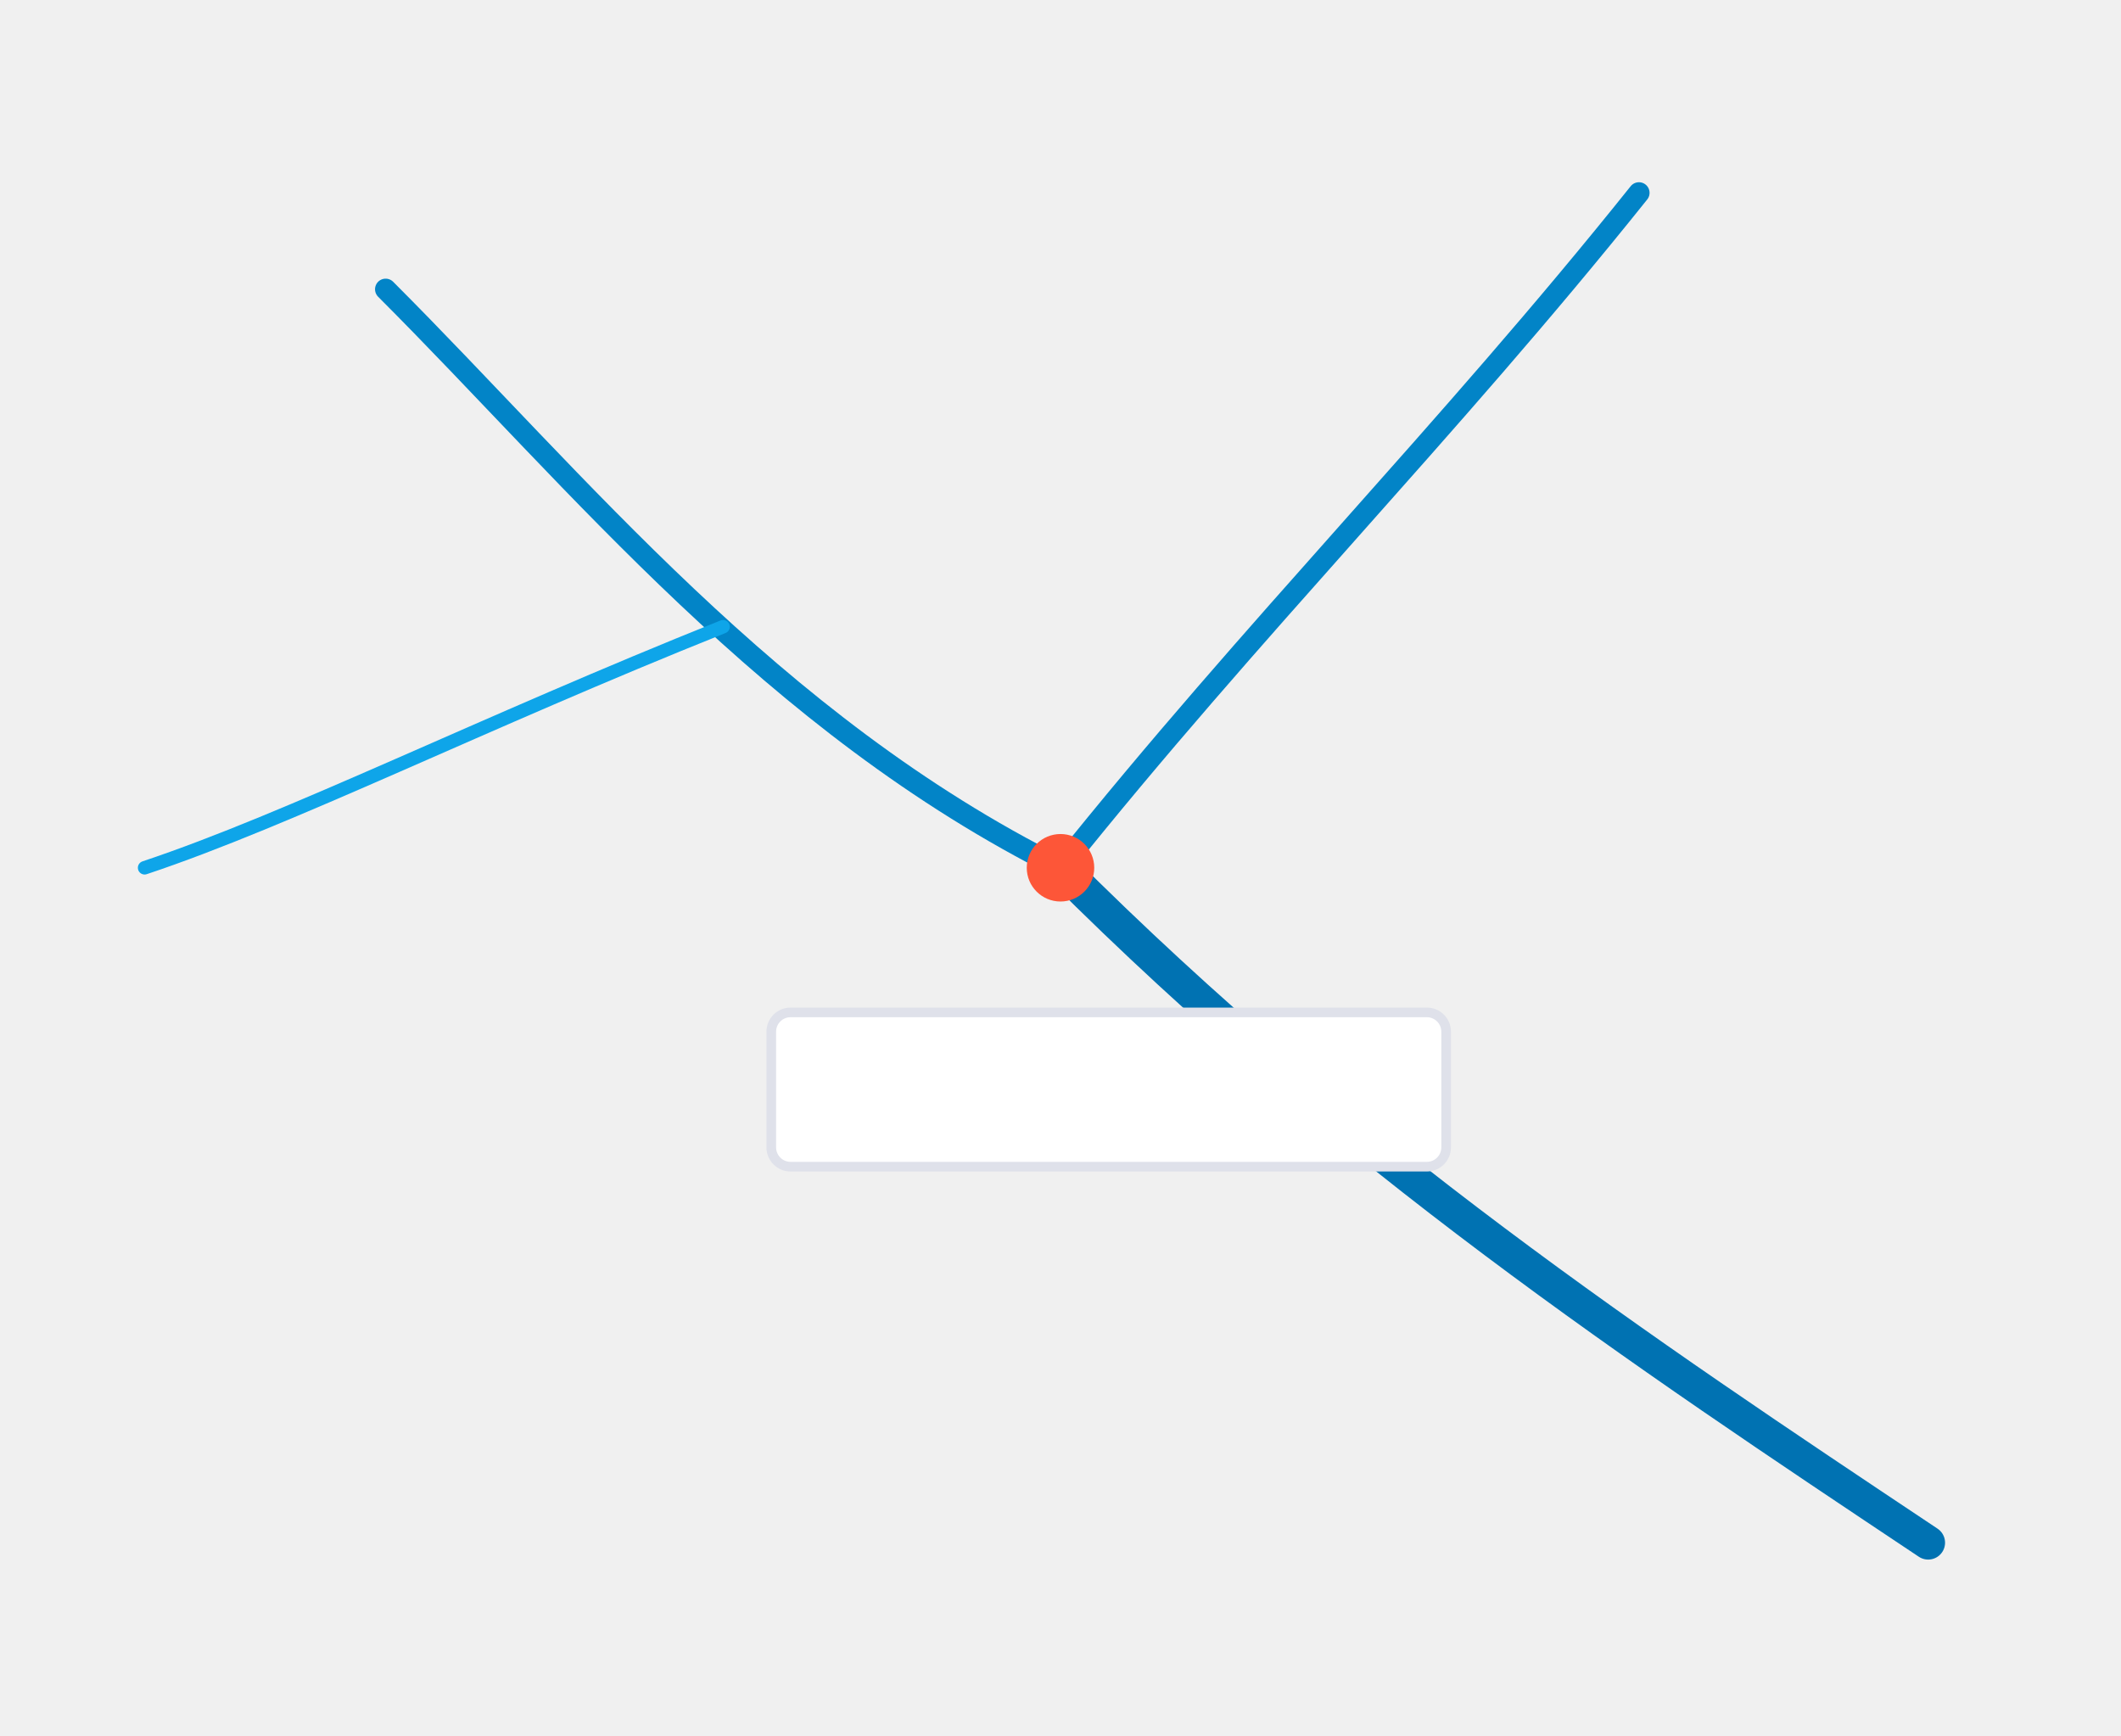
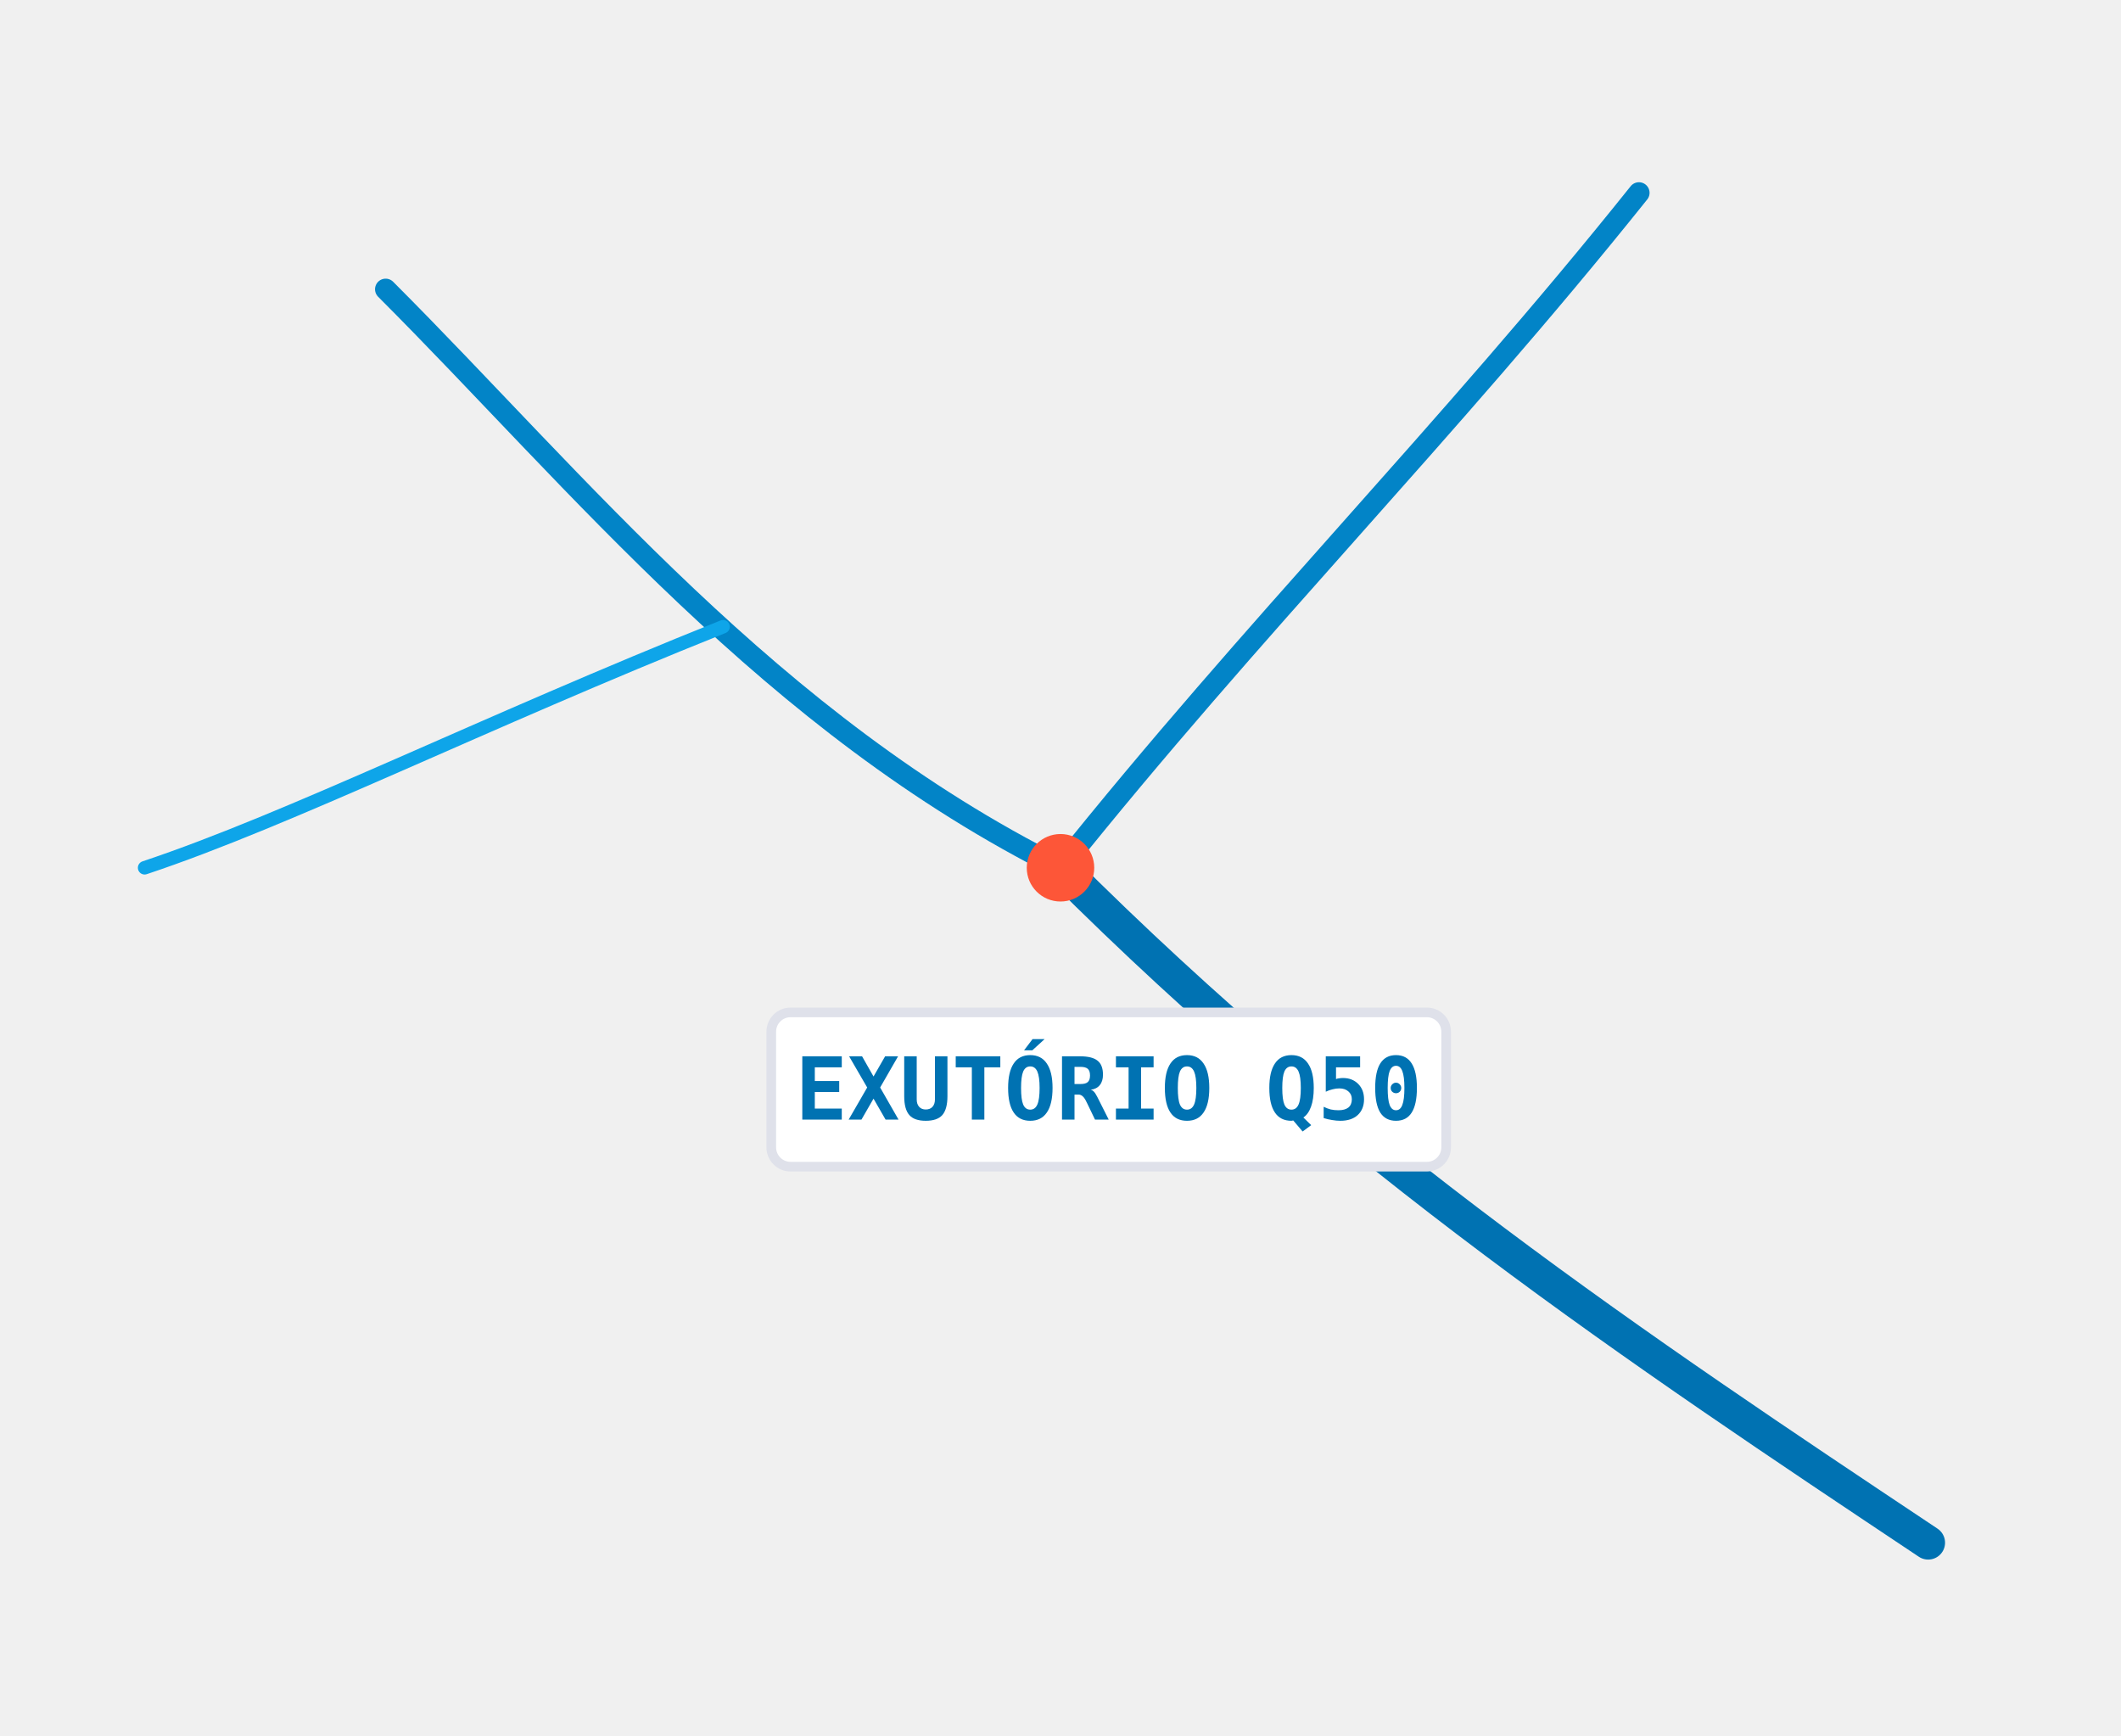
<svg xmlns="http://www.w3.org/2000/svg" fill="none" viewBox="0 0 220 180">
  <path d="M 200 160 C 170 140 140 120 110 90" stroke="#0072B2" stroke-linecap="round" stroke-width="3.5" />
  <path d="M 110 90 C 80 75 60 50 40 30" stroke="#0284C7" stroke-linecap="round" stroke-width="2.2" />
  <path d="M 110 90 C 130 65 150 45 170 20" stroke="#0284C7" stroke-linecap="round" stroke-width="2.2" />
  <path d="M 75 65 C 50 75 30 85 15 90" stroke="#0EA5E9" stroke-linecap="round" stroke-width="1.4" />
  <circle cx="110" cy="90" fill="#FD5638" r="3.5" />
  <rect fill="#FFFFFF" height="16" rx="2" stroke="#DFE1EA" stroke-width="1" width="70" x="80" y="105" />
+   <text x="115" y="113" fill="#0072b2" font-family="monospace" font-size="9" font-weight="700" text-anchor="middle" dominant-baseline="central">EXUTÓRIO Q50</text>
</svg>
